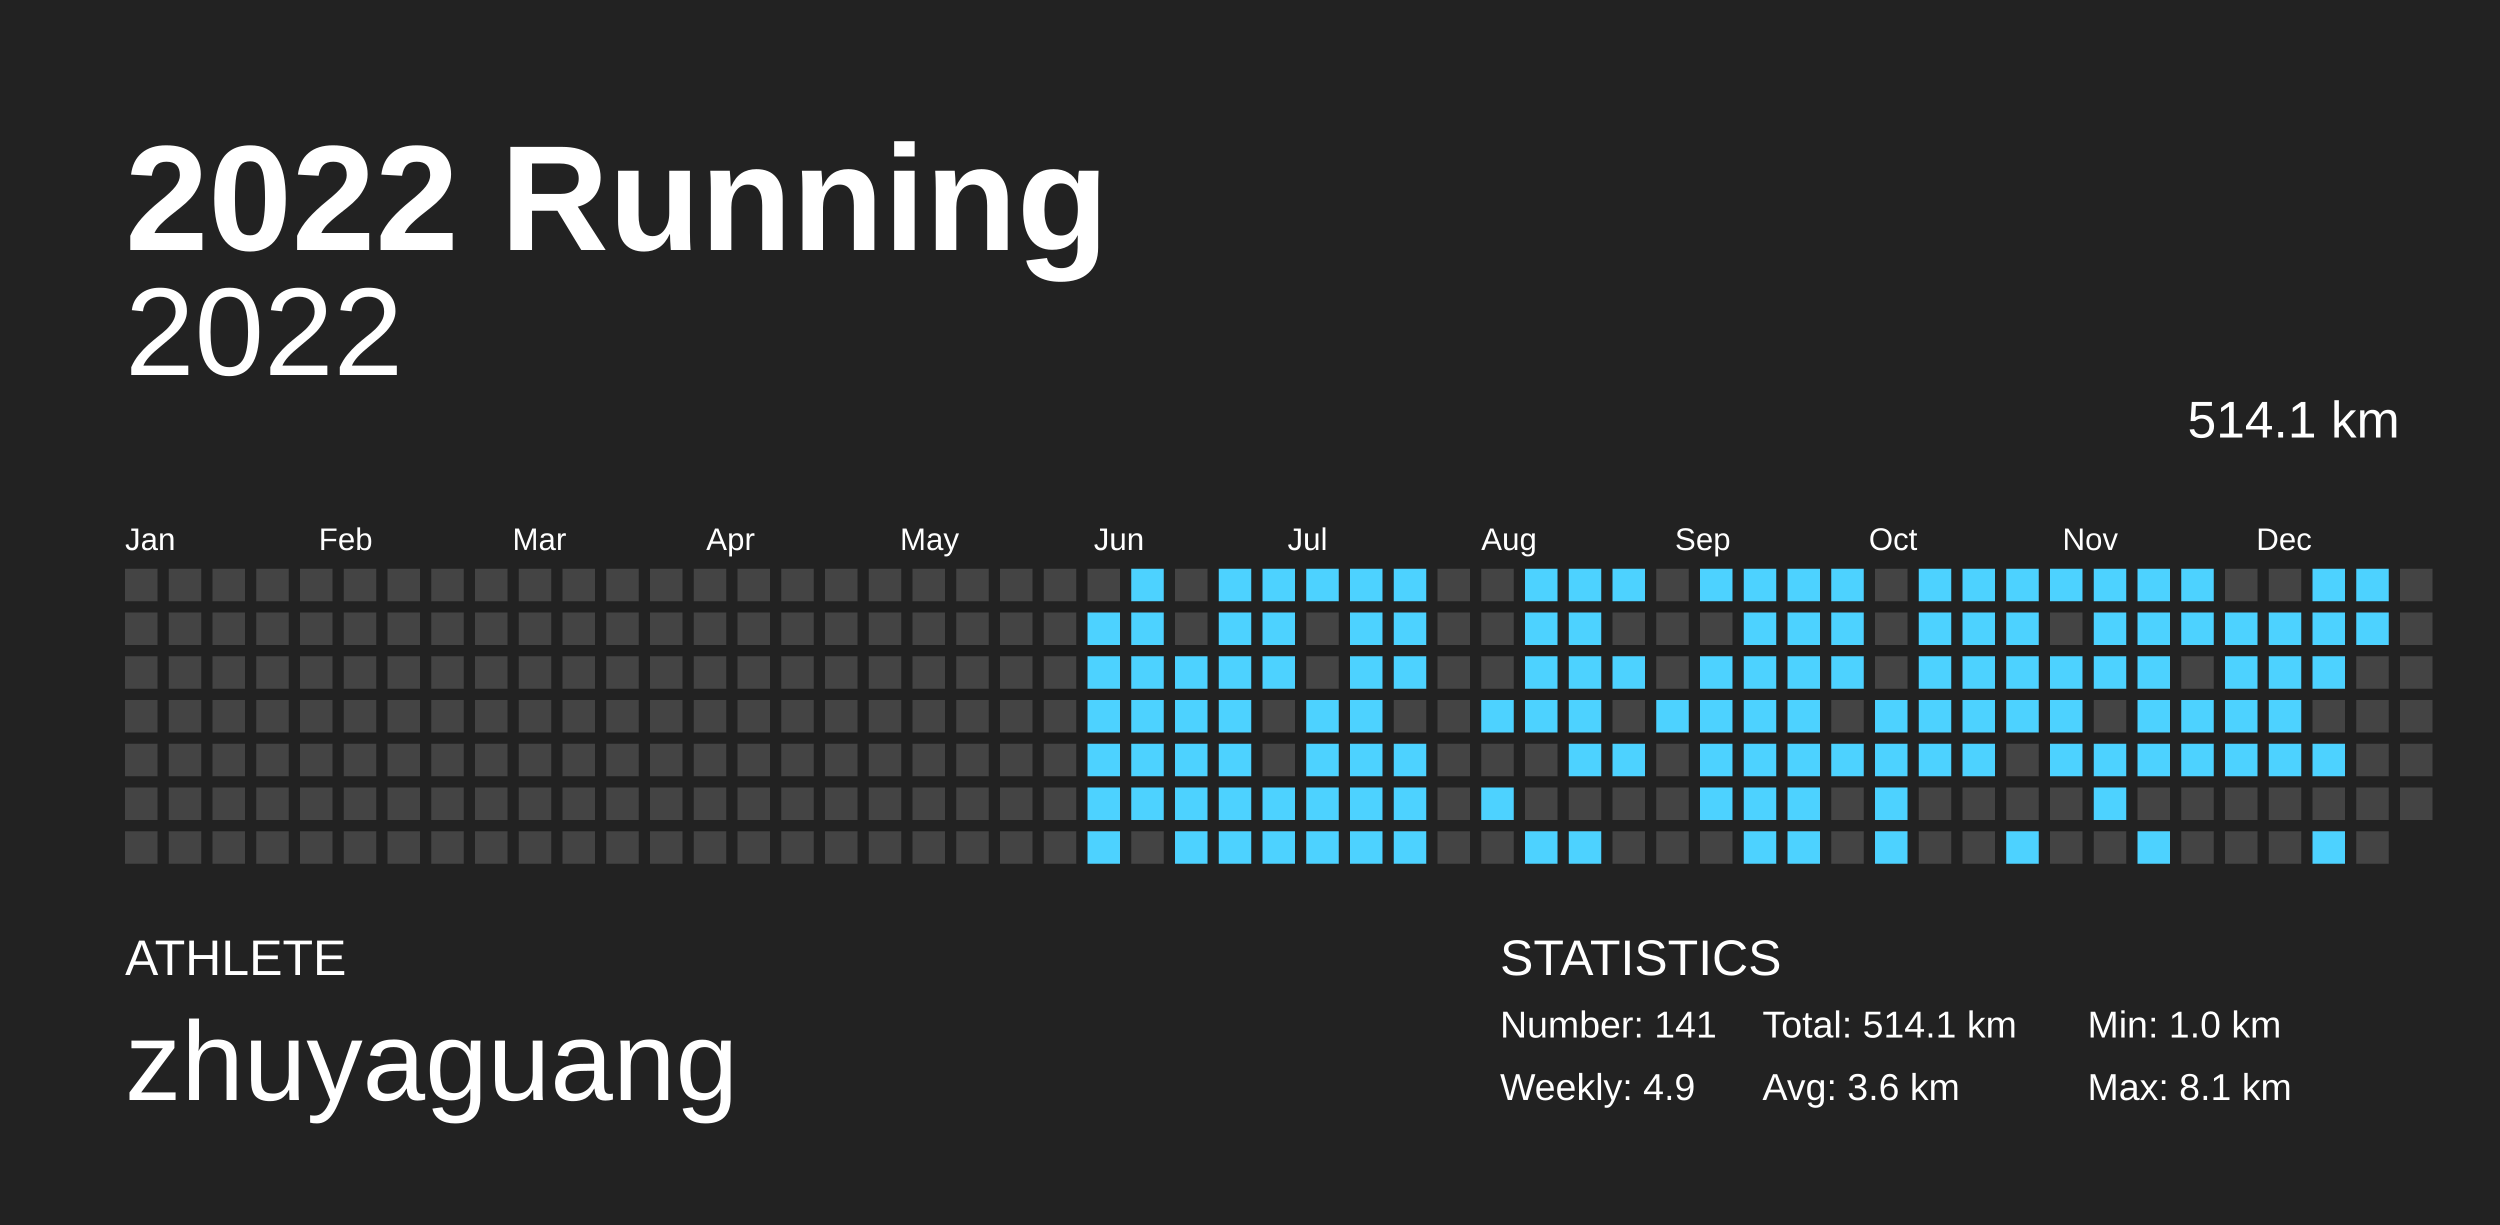
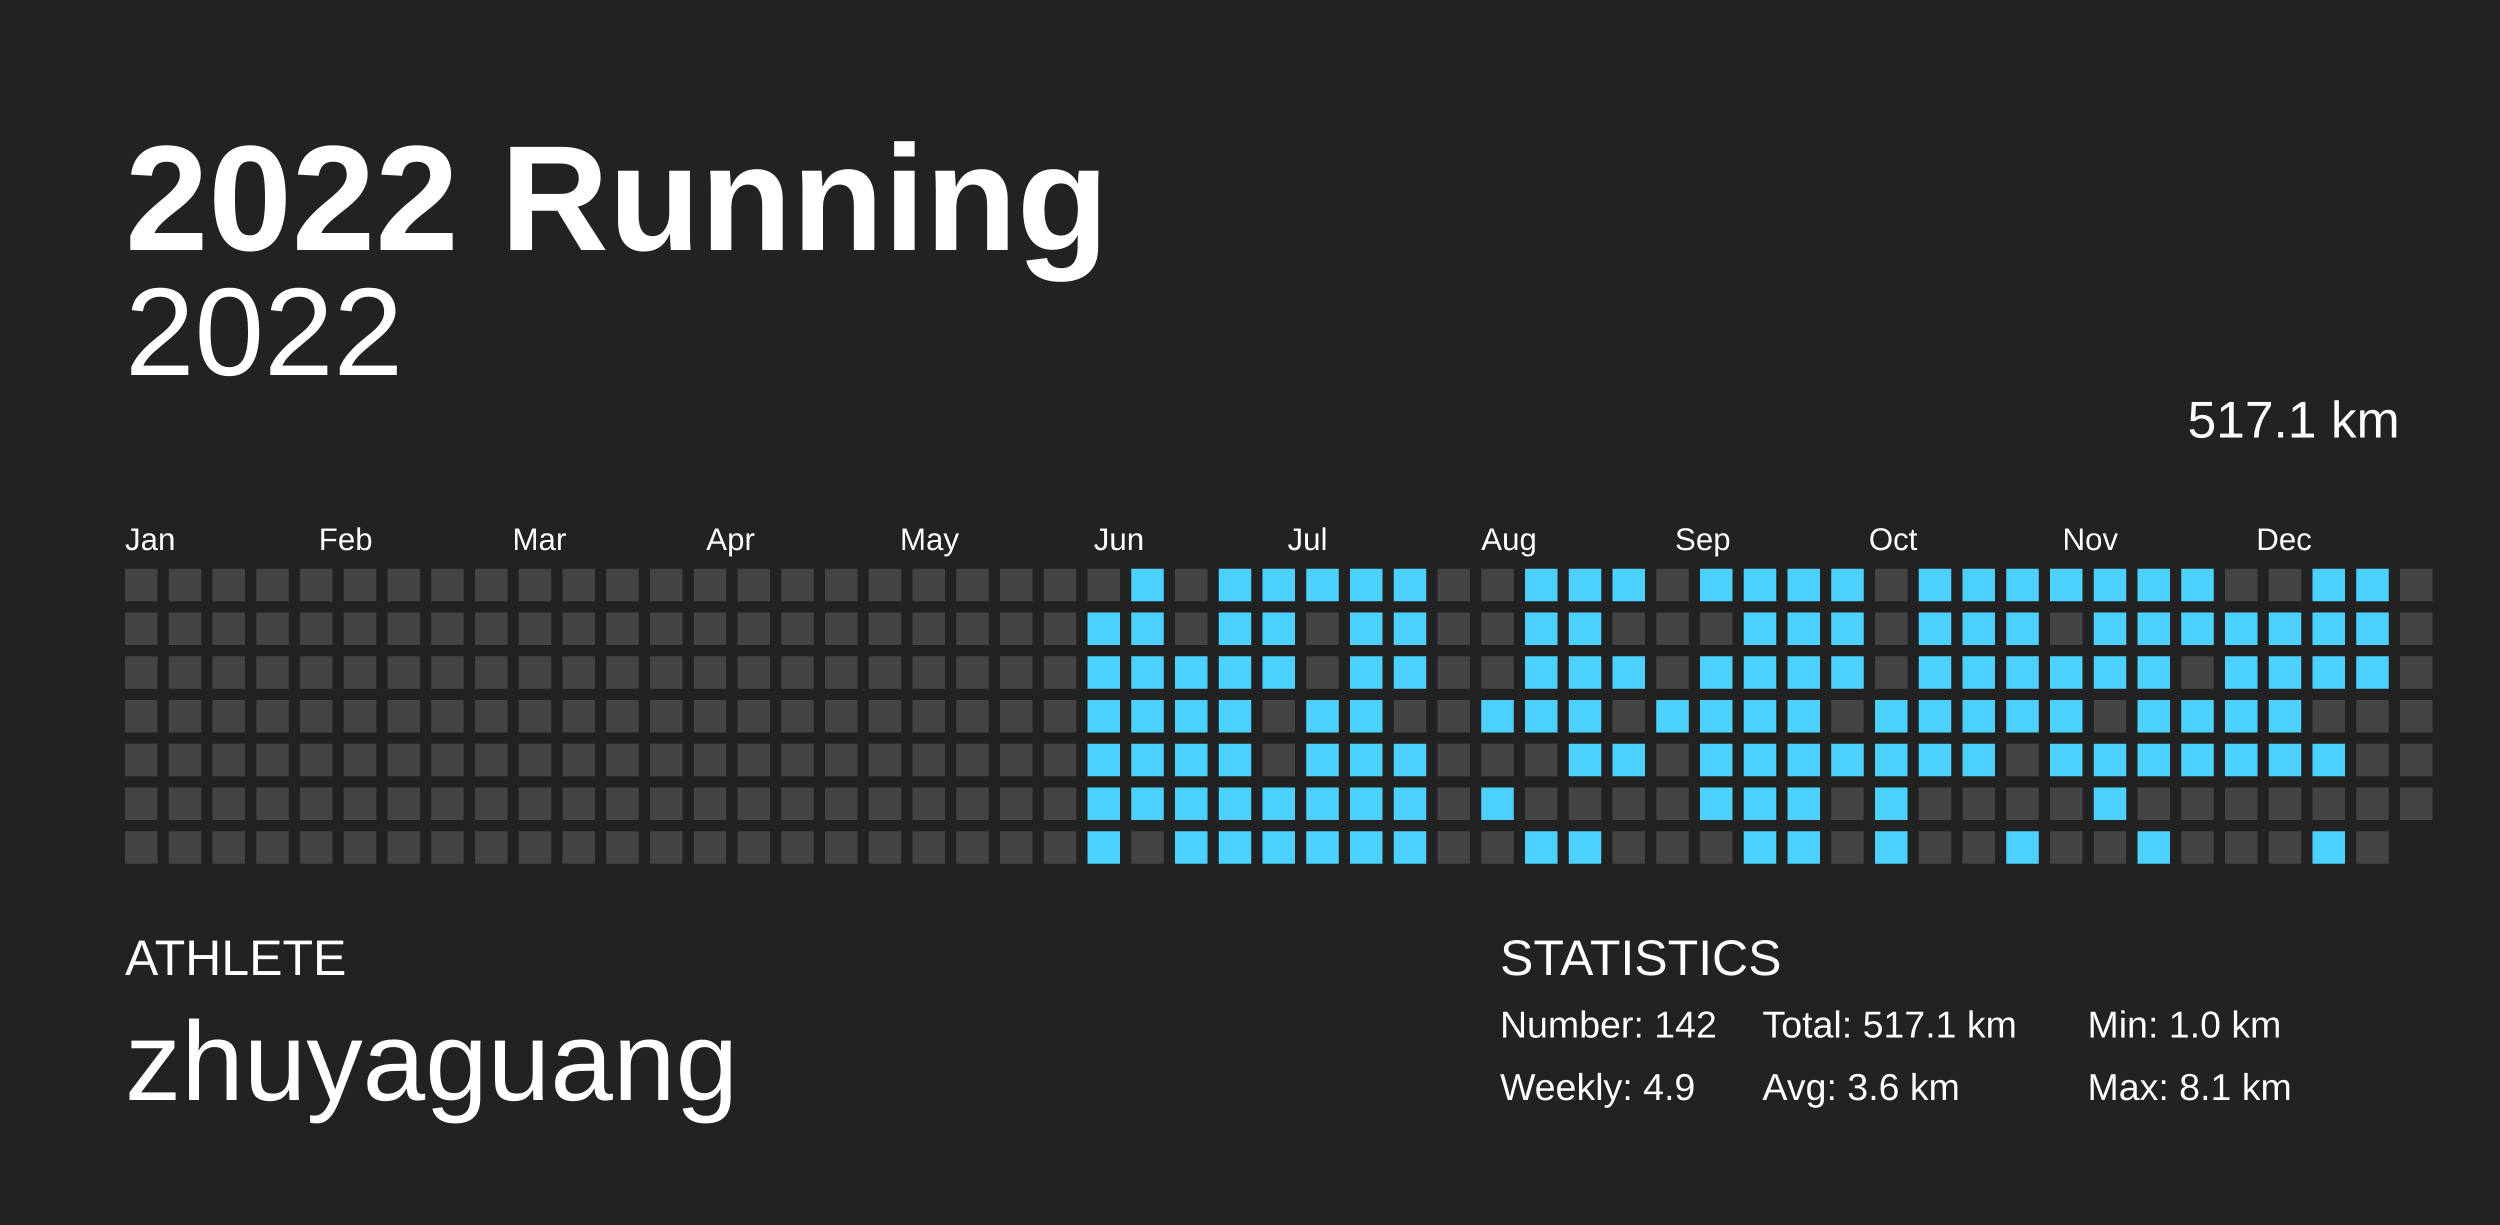
<svg xmlns="http://www.w3.org/2000/svg" baseProfile="full" height="98mm" version="1.1" viewBox="0,0,200,98" width="200mm">
  <defs />
  <rect fill="#222222" height="98" width="200" x="0" y="0" />
  <text fill="#FFFFFF" style="font-size:12px; font-family:Arial; font-weight:bold;" x="10" y="20">2022 Running</text>
  <text fill="#FFFFFF" style="font-size:4px; font-family:Arial" x="10" y="78">ATHLETE</text>
  <text fill="#FFFFFF" style="font-size:9px; font-family:Arial" x="10" y="88">zhuyaguang</text>
  <text fill="#FFFFFF" style="font-size:4px; font-family:Arial" x="120" y="78">STATISTICS</text>
-   <text fill="#FFFFFF" style="font-size:3px; font-family:Arial" x="120" y="83">Number: 141</text>
+   <text fill="#FFFFFF" style="font-size:3px; font-family:Arial" x="120" y="83">Number: 142</text>
  <text fill="#FFFFFF" style="font-size:3px; font-family:Arial" x="120" y="88">Weekly: 4.9</text>
-   <text fill="#FFFFFF" style="font-size:3px; font-family:Arial" x="141" y="83">Total: 514.1 km</text>
+   <text fill="#FFFFFF" style="font-size:3px; font-family:Arial" x="141" y="83">Total: 517.1 km</text>
  <text fill="#FFFFFF" style="font-size:3px; font-family:Arial" x="141" y="88">Avg: 3.6 km</text>
  <text fill="#FFFFFF" style="font-size:3px; font-family:Arial" x="167" y="83">Min: 1.0 km</text>
  <text fill="#FFFFFF" style="font-size:3px; font-family:Arial" x="167" y="88">Max: 8.1 km</text>
  <text alignment-baseline="hanging" fill="#FFFFFF" style="font-size:10.0px; font-family:Arial;" x="10" y="30">2022</text>
-   <text alignment-baseline="hanging" fill="#FFFFFF" style="font-size:4.125px; font-family:Arial;" x="175" y="35">514.1 km</text>
+   <text alignment-baseline="hanging" fill="#FFFFFF" style="font-size:4.125px; font-family:Arial;" x="175" y="35">517.1 km</text>
  <text fill="#FFFFFF" style="font-size:2.5px; font-family:Arial" x="10.0" y="44">Jan</text>
  <text fill="#FFFFFF" style="font-size:2.5px; font-family:Arial" x="25.5" y="44">Feb</text>
  <text fill="#FFFFFF" style="font-size:2.5px; font-family:Arial" x="41.0" y="44">Mar</text>
  <text fill="#FFFFFF" style="font-size:2.5px; font-family:Arial" x="56.5" y="44">Apr</text>
  <text fill="#FFFFFF" style="font-size:2.5px; font-family:Arial" x="72.0" y="44">May</text>
  <text fill="#FFFFFF" style="font-size:2.5px; font-family:Arial" x="87.5" y="44">Jun</text>
  <text fill="#FFFFFF" style="font-size:2.5px; font-family:Arial" x="103.0" y="44">Jul</text>
  <text fill="#FFFFFF" style="font-size:2.5px; font-family:Arial" x="118.5" y="44">Aug</text>
  <text fill="#FFFFFF" style="font-size:2.5px; font-family:Arial" x="134.0" y="44">Sep</text>
  <text fill="#FFFFFF" style="font-size:2.5px; font-family:Arial" x="149.5" y="44">Oct</text>
  <text fill="#FFFFFF" style="font-size:2.5px; font-family:Arial" x="165.0" y="44">Nov</text>
  <text fill="#FFFFFF" style="font-size:2.5px; font-family:Arial" x="180.5" y="44">Dec</text>
  <rect fill="#444444" height="2.6" width="2.6" x="10.0" y="45.5" />
  <rect fill="#444444" height="2.6" width="2.6" x="10.0" y="49.0" />
  <rect fill="#444444" height="2.6" width="2.6" x="10.0" y="52.5" />
  <rect fill="#444444" height="2.6" width="2.6" x="10.0" y="56.0" />
  <rect fill="#444444" height="2.6" width="2.6" x="10.0" y="59.5" />
  <rect fill="#444444" height="2.6" width="2.6" x="10.0" y="63.0" />
  <rect fill="#444444" height="2.6" width="2.6" x="10.0" y="66.5" />
  <rect fill="#444444" height="2.6" width="2.6" x="13.5" y="45.5" />
  <rect fill="#444444" height="2.6" width="2.6" x="13.5" y="49.0" />
  <rect fill="#444444" height="2.6" width="2.6" x="13.5" y="52.5" />
  <rect fill="#444444" height="2.6" width="2.6" x="13.5" y="56.0" />
  <rect fill="#444444" height="2.6" width="2.6" x="13.5" y="59.5" />
  <rect fill="#444444" height="2.6" width="2.6" x="13.5" y="63.0" />
  <rect fill="#444444" height="2.6" width="2.6" x="13.5" y="66.5" />
  <rect fill="#444444" height="2.6" width="2.6" x="17.0" y="45.5" />
  <rect fill="#444444" height="2.6" width="2.6" x="17.0" y="49.0" />
  <rect fill="#444444" height="2.6" width="2.6" x="17.0" y="52.5" />
  <rect fill="#444444" height="2.6" width="2.6" x="17.0" y="56.0" />
  <rect fill="#444444" height="2.6" width="2.6" x="17.0" y="59.5" />
  <rect fill="#444444" height="2.6" width="2.6" x="17.0" y="63.0" />
  <rect fill="#444444" height="2.6" width="2.6" x="17.0" y="66.5" />
  <rect fill="#444444" height="2.6" width="2.6" x="20.5" y="45.5" />
  <rect fill="#444444" height="2.6" width="2.6" x="20.5" y="49.0" />
  <rect fill="#444444" height="2.6" width="2.6" x="20.5" y="52.5" />
  <rect fill="#444444" height="2.6" width="2.6" x="20.5" y="56.0" />
  <rect fill="#444444" height="2.6" width="2.6" x="20.5" y="59.5" />
  <rect fill="#444444" height="2.6" width="2.6" x="20.5" y="63.0" />
  <rect fill="#444444" height="2.6" width="2.6" x="20.5" y="66.5" />
  <rect fill="#444444" height="2.6" width="2.6" x="24.0" y="45.5" />
  <rect fill="#444444" height="2.6" width="2.6" x="24.0" y="49.0" />
  <rect fill="#444444" height="2.6" width="2.6" x="24.0" y="52.5" />
  <rect fill="#444444" height="2.6" width="2.6" x="24.0" y="56.0" />
  <rect fill="#444444" height="2.6" width="2.6" x="24.0" y="59.5" />
  <rect fill="#444444" height="2.6" width="2.6" x="24.0" y="63.0" />
  <rect fill="#444444" height="2.6" width="2.6" x="24.0" y="66.5" />
  <rect fill="#444444" height="2.6" width="2.6" x="27.5" y="45.5" />
  <rect fill="#444444" height="2.6" width="2.6" x="27.5" y="49.0" />
  <rect fill="#444444" height="2.6" width="2.6" x="27.5" y="52.5" />
  <rect fill="#444444" height="2.6" width="2.6" x="27.5" y="56.0" />
  <rect fill="#444444" height="2.6" width="2.6" x="27.5" y="59.5" />
  <rect fill="#444444" height="2.6" width="2.6" x="27.5" y="63.0" />
  <rect fill="#444444" height="2.6" width="2.6" x="27.5" y="66.5" />
  <rect fill="#444444" height="2.6" width="2.6" x="31.0" y="45.5" />
  <rect fill="#444444" height="2.6" width="2.6" x="31.0" y="49.0" />
  <rect fill="#444444" height="2.6" width="2.6" x="31.0" y="52.5" />
  <rect fill="#444444" height="2.6" width="2.6" x="31.0" y="56.0" />
  <rect fill="#444444" height="2.6" width="2.6" x="31.0" y="59.5" />
  <rect fill="#444444" height="2.6" width="2.6" x="31.0" y="63.0" />
  <rect fill="#444444" height="2.6" width="2.6" x="31.0" y="66.5" />
  <rect fill="#444444" height="2.6" width="2.6" x="34.5" y="45.5" />
  <rect fill="#444444" height="2.6" width="2.6" x="34.5" y="49.0" />
  <rect fill="#444444" height="2.6" width="2.6" x="34.5" y="52.5" />
  <rect fill="#444444" height="2.6" width="2.6" x="34.5" y="56.0" />
  <rect fill="#444444" height="2.6" width="2.6" x="34.5" y="59.5" />
  <rect fill="#444444" height="2.6" width="2.6" x="34.5" y="63.0" />
  <rect fill="#444444" height="2.6" width="2.6" x="34.5" y="66.5" />
  <rect fill="#444444" height="2.6" width="2.6" x="38.0" y="45.5" />
  <rect fill="#444444" height="2.6" width="2.6" x="38.0" y="49.0" />
  <rect fill="#444444" height="2.6" width="2.6" x="38.0" y="52.5" />
  <rect fill="#444444" height="2.6" width="2.6" x="38.0" y="56.0" />
  <rect fill="#444444" height="2.6" width="2.6" x="38.0" y="59.5" />
  <rect fill="#444444" height="2.6" width="2.6" x="38.0" y="63.0" />
  <rect fill="#444444" height="2.6" width="2.6" x="38.0" y="66.5" />
  <rect fill="#444444" height="2.6" width="2.6" x="41.5" y="45.5" />
  <rect fill="#444444" height="2.6" width="2.6" x="41.5" y="49.0" />
  <rect fill="#444444" height="2.6" width="2.6" x="41.5" y="52.5" />
  <rect fill="#444444" height="2.6" width="2.6" x="41.5" y="56.0" />
  <rect fill="#444444" height="2.6" width="2.6" x="41.5" y="59.5" />
  <rect fill="#444444" height="2.6" width="2.6" x="41.5" y="63.0" />
  <rect fill="#444444" height="2.6" width="2.6" x="41.5" y="66.5" />
  <rect fill="#444444" height="2.6" width="2.6" x="45.0" y="45.5" />
  <rect fill="#444444" height="2.6" width="2.6" x="45.0" y="49.0" />
  <rect fill="#444444" height="2.6" width="2.6" x="45.0" y="52.5" />
  <rect fill="#444444" height="2.6" width="2.6" x="45.0" y="56.0" />
  <rect fill="#444444" height="2.6" width="2.6" x="45.0" y="59.5" />
  <rect fill="#444444" height="2.6" width="2.6" x="45.0" y="63.0" />
  <rect fill="#444444" height="2.6" width="2.6" x="45.0" y="66.5" />
  <rect fill="#444444" height="2.6" width="2.6" x="48.5" y="45.5" />
  <rect fill="#444444" height="2.6" width="2.6" x="48.5" y="49.0" />
  <rect fill="#444444" height="2.6" width="2.6" x="48.5" y="52.5" />
  <rect fill="#444444" height="2.6" width="2.6" x="48.5" y="56.0" />
  <rect fill="#444444" height="2.6" width="2.6" x="48.5" y="59.5" />
  <rect fill="#444444" height="2.6" width="2.6" x="48.5" y="63.0" />
  <rect fill="#444444" height="2.6" width="2.6" x="48.5" y="66.5" />
  <rect fill="#444444" height="2.6" width="2.6" x="52.0" y="45.5" />
  <rect fill="#444444" height="2.6" width="2.6" x="52.0" y="49.0" />
  <rect fill="#444444" height="2.6" width="2.6" x="52.0" y="52.5" />
  <rect fill="#444444" height="2.6" width="2.6" x="52.0" y="56.0" />
  <rect fill="#444444" height="2.6" width="2.6" x="52.0" y="59.5" />
  <rect fill="#444444" height="2.6" width="2.6" x="52.0" y="63.0" />
  <rect fill="#444444" height="2.6" width="2.6" x="52.0" y="66.5" />
  <rect fill="#444444" height="2.6" width="2.6" x="55.5" y="45.5" />
  <rect fill="#444444" height="2.6" width="2.6" x="55.5" y="49.0" />
  <rect fill="#444444" height="2.6" width="2.6" x="55.5" y="52.5" />
  <rect fill="#444444" height="2.6" width="2.6" x="55.5" y="56.0" />
  <rect fill="#444444" height="2.6" width="2.6" x="55.5" y="59.5" />
  <rect fill="#444444" height="2.6" width="2.6" x="55.5" y="63.0" />
  <rect fill="#444444" height="2.6" width="2.6" x="55.5" y="66.5" />
  <rect fill="#444444" height="2.6" width="2.6" x="59.0" y="45.5" />
  <rect fill="#444444" height="2.6" width="2.6" x="59.0" y="49.0" />
  <rect fill="#444444" height="2.6" width="2.6" x="59.0" y="52.5" />
  <rect fill="#444444" height="2.6" width="2.6" x="59.0" y="56.0" />
  <rect fill="#444444" height="2.6" width="2.6" x="59.0" y="59.5" />
  <rect fill="#444444" height="2.6" width="2.6" x="59.0" y="63.0" />
  <rect fill="#444444" height="2.6" width="2.6" x="59.0" y="66.5" />
  <rect fill="#444444" height="2.6" width="2.6" x="62.5" y="45.5" />
  <rect fill="#444444" height="2.6" width="2.6" x="62.5" y="49.0" />
  <rect fill="#444444" height="2.6" width="2.6" x="62.5" y="52.5" />
  <rect fill="#444444" height="2.6" width="2.6" x="62.5" y="56.0" />
  <rect fill="#444444" height="2.6" width="2.6" x="62.5" y="59.5" />
  <rect fill="#444444" height="2.6" width="2.6" x="62.5" y="63.0" />
  <rect fill="#444444" height="2.6" width="2.6" x="62.5" y="66.5" />
  <rect fill="#444444" height="2.6" width="2.6" x="66.0" y="45.5" />
  <rect fill="#444444" height="2.6" width="2.6" x="66.0" y="49.0" />
  <rect fill="#444444" height="2.6" width="2.6" x="66.0" y="52.5" />
  <rect fill="#444444" height="2.6" width="2.6" x="66.0" y="56.0" />
  <rect fill="#444444" height="2.6" width="2.6" x="66.0" y="59.5" />
  <rect fill="#444444" height="2.6" width="2.6" x="66.0" y="63.0" />
  <rect fill="#444444" height="2.6" width="2.6" x="66.0" y="66.5" />
  <rect fill="#444444" height="2.6" width="2.6" x="69.5" y="45.5" />
  <rect fill="#444444" height="2.6" width="2.6" x="69.5" y="49.0" />
  <rect fill="#444444" height="2.6" width="2.6" x="69.5" y="52.5" />
  <rect fill="#444444" height="2.6" width="2.6" x="69.5" y="56.0" />
  <rect fill="#444444" height="2.6" width="2.6" x="69.5" y="59.5" />
  <rect fill="#444444" height="2.6" width="2.6" x="69.5" y="63.0" />
  <rect fill="#444444" height="2.6" width="2.6" x="69.5" y="66.5" />
  <rect fill="#444444" height="2.6" width="2.6" x="73.0" y="45.5" />
  <rect fill="#444444" height="2.6" width="2.6" x="73.0" y="49.0" />
  <rect fill="#444444" height="2.6" width="2.6" x="73.0" y="52.5" />
  <rect fill="#444444" height="2.6" width="2.6" x="73.0" y="56.0" />
  <rect fill="#444444" height="2.6" width="2.6" x="73.0" y="59.5" />
  <rect fill="#444444" height="2.6" width="2.6" x="73.0" y="63.0" />
  <rect fill="#444444" height="2.6" width="2.6" x="73.0" y="66.5" />
  <rect fill="#444444" height="2.6" width="2.6" x="76.5" y="45.5" />
  <rect fill="#444444" height="2.6" width="2.6" x="76.5" y="49.0" />
  <rect fill="#444444" height="2.6" width="2.6" x="76.5" y="52.5" />
  <rect fill="#444444" height="2.6" width="2.6" x="76.5" y="56.0" />
  <rect fill="#444444" height="2.6" width="2.6" x="76.5" y="59.5" />
  <rect fill="#444444" height="2.6" width="2.6" x="76.5" y="63.0" />
  <rect fill="#444444" height="2.6" width="2.6" x="76.5" y="66.5" />
  <rect fill="#444444" height="2.6" width="2.6" x="80.0" y="45.5" />
  <rect fill="#444444" height="2.6" width="2.6" x="80.0" y="49.0" />
  <rect fill="#444444" height="2.6" width="2.6" x="80.0" y="52.5" />
  <rect fill="#444444" height="2.6" width="2.6" x="80.0" y="56.0" />
  <rect fill="#444444" height="2.6" width="2.6" x="80.0" y="59.5" />
  <rect fill="#444444" height="2.6" width="2.6" x="80.0" y="63.0" />
  <rect fill="#444444" height="2.6" width="2.6" x="80.0" y="66.5" />
  <rect fill="#444444" height="2.6" width="2.6" x="83.5" y="45.5" />
  <rect fill="#444444" height="2.6" width="2.6" x="83.5" y="49.0" />
  <rect fill="#444444" height="2.6" width="2.6" x="83.5" y="52.5" />
  <rect fill="#444444" height="2.6" width="2.6" x="83.5" y="56.0" />
  <rect fill="#444444" height="2.6" width="2.6" x="83.5" y="59.5" />
  <rect fill="#444444" height="2.6" width="2.6" x="83.5" y="63.0" />
  <rect fill="#444444" height="2.6" width="2.6" x="83.5" y="66.5" />
  <rect fill="#444444" height="2.6" width="2.6" x="87.0" y="45.5" />
  <rect fill="#4dd2ff" height="2.6" width="2.6" x="87.0" y="49.0" />
  <rect fill="#4dd2ff" height="2.6" width="2.6" x="87.0" y="52.5" />
  <rect fill="#4dd2ff" height="2.6" width="2.6" x="87.0" y="56.0" />
  <rect fill="#4dd2ff" height="2.6" width="2.6" x="87.0" y="59.5" />
  <rect fill="#4dd2ff" height="2.6" width="2.6" x="87.0" y="63.0" />
  <rect fill="#4dd2ff" height="2.6" width="2.6" x="87.0" y="66.5" />
  <rect fill="#4dd2ff" height="2.6" width="2.6" x="90.5" y="45.5" />
  <rect fill="#4dd2ff" height="2.6" width="2.6" x="90.5" y="49.0" />
  <rect fill="#4dd2ff" height="2.6" width="2.6" x="90.5" y="52.5" />
  <rect fill="#4dd2ff" height="2.6" width="2.6" x="90.5" y="56.0" />
  <rect fill="#4dd2ff" height="2.6" width="2.6" x="90.5" y="59.5" />
  <rect fill="#4dd2ff" height="2.6" width="2.6" x="90.5" y="63.0" />
  <rect fill="#444444" height="2.6" width="2.6" x="90.5" y="66.5" />
  <rect fill="#444444" height="2.6" width="2.6" x="94.0" y="45.5" />
  <rect fill="#444444" height="2.6" width="2.6" x="94.0" y="49.0" />
  <rect fill="#4dd2ff" height="2.6" width="2.6" x="94.0" y="52.5" />
  <rect fill="#4dd2ff" height="2.6" width="2.6" x="94.0" y="56.0" />
  <rect fill="#4dd2ff" height="2.6" width="2.6" x="94.0" y="59.5" />
  <rect fill="#4dd2ff" height="2.6" width="2.6" x="94.0" y="63.0" />
  <rect fill="#4dd2ff" height="2.6" width="2.6" x="94.0" y="66.5" />
  <rect fill="#4dd2ff" height="2.6" width="2.6" x="97.5" y="45.5" />
  <rect fill="#4dd2ff" height="2.6" width="2.6" x="97.5" y="49.0" />
  <rect fill="#4dd2ff" height="2.6" width="2.6" x="97.5" y="52.5" />
  <rect fill="#4dd2ff" height="2.6" width="2.6" x="97.5" y="56.0" />
  <rect fill="#4dd2ff" height="2.6" width="2.6" x="97.5" y="59.5" />
  <rect fill="#4dd2ff" height="2.6" width="2.6" x="97.5" y="63.0" />
  <rect fill="#4dd2ff" height="2.6" width="2.6" x="97.5" y="66.5" />
  <rect fill="#4dd2ff" height="2.6" width="2.6" x="101.0" y="45.5" />
  <rect fill="#4dd2ff" height="2.6" width="2.6" x="101.0" y="49.0" />
  <rect fill="#4dd2ff" height="2.6" width="2.6" x="101.0" y="52.5" />
  <rect fill="#444444" height="2.6" width="2.6" x="101.0" y="56.0" />
  <rect fill="#444444" height="2.6" width="2.6" x="101.0" y="59.5" />
  <rect fill="#4dd2ff" height="2.6" width="2.6" x="101.0" y="63.0" />
  <rect fill="#4dd2ff" height="2.6" width="2.6" x="101.0" y="66.5" />
  <rect fill="#4dd2ff" height="2.6" width="2.6" x="104.5" y="45.5" />
  <rect fill="#444444" height="2.6" width="2.6" x="104.5" y="49.0" />
  <rect fill="#444444" height="2.6" width="2.6" x="104.5" y="52.5" />
  <rect fill="#4dd2ff" height="2.6" width="2.6" x="104.5" y="56.0" />
  <rect fill="#4dd2ff" height="2.6" width="2.6" x="104.5" y="59.5" />
  <rect fill="#4dd2ff" height="2.6" width="2.6" x="104.5" y="63.0" />
  <rect fill="#4dd2ff" height="2.6" width="2.6" x="104.5" y="66.5" />
  <rect fill="#4dd2ff" height="2.6" width="2.6" x="108.0" y="45.5" />
  <rect fill="#4dd2ff" height="2.6" width="2.6" x="108.0" y="49.0" />
  <rect fill="#4dd2ff" height="2.6" width="2.6" x="108.0" y="52.5" />
  <rect fill="#4dd2ff" height="2.6" width="2.6" x="108.0" y="56.0" />
  <rect fill="#4dd2ff" height="2.6" width="2.6" x="108.0" y="59.5" />
  <rect fill="#4dd2ff" height="2.6" width="2.6" x="108.0" y="63.0" />
  <rect fill="#4dd2ff" height="2.6" width="2.6" x="108.0" y="66.5" />
  <rect fill="#4dd2ff" height="2.6" width="2.6" x="111.5" y="45.5" />
  <rect fill="#4dd2ff" height="2.6" width="2.6" x="111.5" y="49.0" />
  <rect fill="#4dd2ff" height="2.6" width="2.6" x="111.5" y="52.5" />
  <rect fill="#444444" height="2.6" width="2.6" x="111.5" y="56.0" />
  <rect fill="#4dd2ff" height="2.6" width="2.6" x="111.5" y="59.5" />
  <rect fill="#4dd2ff" height="2.6" width="2.6" x="111.5" y="63.0" />
  <rect fill="#4dd2ff" height="2.6" width="2.6" x="111.5" y="66.5" />
  <rect fill="#444444" height="2.6" width="2.6" x="115.0" y="45.5" />
  <rect fill="#444444" height="2.6" width="2.6" x="115.0" y="49.0" />
  <rect fill="#444444" height="2.6" width="2.6" x="115.0" y="52.5" />
  <rect fill="#444444" height="2.6" width="2.6" x="115.0" y="56.0" />
  <rect fill="#444444" height="2.6" width="2.6" x="115.0" y="59.5" />
  <rect fill="#444444" height="2.6" width="2.6" x="115.0" y="63.0" />
  <rect fill="#444444" height="2.6" width="2.6" x="115.0" y="66.5" />
  <rect fill="#444444" height="2.6" width="2.6" x="118.5" y="45.5" />
  <rect fill="#444444" height="2.6" width="2.6" x="118.5" y="49.0" />
  <rect fill="#444444" height="2.6" width="2.6" x="118.5" y="52.5" />
  <rect fill="#4dd2ff" height="2.6" width="2.6" x="118.5" y="56.0" />
  <rect fill="#444444" height="2.6" width="2.6" x="118.5" y="59.5" />
  <rect fill="#4dd2ff" height="2.6" width="2.6" x="118.5" y="63.0" />
  <rect fill="#444444" height="2.6" width="2.6" x="118.5" y="66.5" />
  <rect fill="#4dd2ff" height="2.6" width="2.6" x="122.0" y="45.5" />
  <rect fill="#4dd2ff" height="2.6" width="2.6" x="122.0" y="49.0" />
  <rect fill="#4dd2ff" height="2.6" width="2.6" x="122.0" y="52.5" />
  <rect fill="#4dd2ff" height="2.6" width="2.6" x="122.0" y="56.0" />
  <rect fill="#444444" height="2.6" width="2.6" x="122.0" y="59.5" />
  <rect fill="#444444" height="2.6" width="2.6" x="122.0" y="63.0" />
  <rect fill="#4dd2ff" height="2.6" width="2.6" x="122.0" y="66.5" />
  <rect fill="#4dd2ff" height="2.6" width="2.6" x="125.5" y="45.5" />
  <rect fill="#4dd2ff" height="2.6" width="2.6" x="125.5" y="49.0" />
  <rect fill="#4dd2ff" height="2.6" width="2.6" x="125.5" y="52.5" />
  <rect fill="#4dd2ff" height="2.6" width="2.6" x="125.5" y="56.0" />
  <rect fill="#4dd2ff" height="2.6" width="2.6" x="125.5" y="59.5" />
  <rect fill="#444444" height="2.6" width="2.6" x="125.5" y="63.0" />
  <rect fill="#4dd2ff" height="2.6" width="2.6" x="125.5" y="66.5" />
  <rect fill="#4dd2ff" height="2.6" width="2.6" x="129.0" y="45.5" />
  <rect fill="#444444" height="2.6" width="2.6" x="129.0" y="49.0" />
  <rect fill="#4dd2ff" height="2.6" width="2.6" x="129.0" y="52.5" />
  <rect fill="#444444" height="2.6" width="2.6" x="129.0" y="56.0" />
  <rect fill="#4dd2ff" height="2.6" width="2.6" x="129.0" y="59.5" />
  <rect fill="#444444" height="2.6" width="2.6" x="129.0" y="63.0" />
  <rect fill="#444444" height="2.6" width="2.6" x="129.0" y="66.5" />
  <rect fill="#444444" height="2.6" width="2.6" x="132.5" y="45.5" />
  <rect fill="#444444" height="2.6" width="2.6" x="132.5" y="49.0" />
  <rect fill="#444444" height="2.6" width="2.6" x="132.5" y="52.5" />
  <rect fill="#4dd2ff" height="2.6" width="2.6" x="132.5" y="56.0" />
  <rect fill="#444444" height="2.6" width="2.6" x="132.5" y="59.5" />
  <rect fill="#444444" height="2.6" width="2.6" x="132.5" y="63.0" />
  <rect fill="#444444" height="2.6" width="2.6" x="132.5" y="66.5" />
  <rect fill="#4dd2ff" height="2.6" width="2.6" x="136.0" y="45.5" />
  <rect fill="#444444" height="2.6" width="2.6" x="136.0" y="49.0" />
  <rect fill="#4dd2ff" height="2.6" width="2.6" x="136.0" y="52.5" />
  <rect fill="#4dd2ff" height="2.6" width="2.6" x="136.0" y="56.0" />
  <rect fill="#4dd2ff" height="2.6" width="2.6" x="136.0" y="59.5" />
  <rect fill="#4dd2ff" height="2.6" width="2.6" x="136.0" y="63.0" />
  <rect fill="#444444" height="2.6" width="2.6" x="136.0" y="66.5" />
  <rect fill="#4dd2ff" height="2.6" width="2.6" x="139.5" y="45.5" />
  <rect fill="#4dd2ff" height="2.6" width="2.6" x="139.5" y="49.0" />
  <rect fill="#4dd2ff" height="2.6" width="2.6" x="139.5" y="52.5" />
  <rect fill="#4dd2ff" height="2.6" width="2.6" x="139.5" y="56.0" />
  <rect fill="#4dd2ff" height="2.6" width="2.6" x="139.5" y="59.5" />
  <rect fill="#4dd2ff" height="2.6" width="2.6" x="139.5" y="63.0" />
  <rect fill="#4dd2ff" height="2.6" width="2.6" x="139.5" y="66.5" />
  <rect fill="#4dd2ff" height="2.6" width="2.6" x="143.0" y="45.5" />
  <rect fill="#4dd2ff" height="2.6" width="2.6" x="143.0" y="49.0" />
  <rect fill="#4dd2ff" height="2.6" width="2.6" x="143.0" y="52.5" />
  <rect fill="#4dd2ff" height="2.6" width="2.6" x="143.0" y="56.0" />
  <rect fill="#4dd2ff" height="2.6" width="2.6" x="143.0" y="59.5" />
  <rect fill="#4dd2ff" height="2.6" width="2.6" x="143.0" y="63.0" />
  <rect fill="#4dd2ff" height="2.6" width="2.6" x="143.0" y="66.5" />
  <rect fill="#4dd2ff" height="2.6" width="2.6" x="146.5" y="45.5" />
  <rect fill="#4dd2ff" height="2.6" width="2.6" x="146.5" y="49.0" />
  <rect fill="#4dd2ff" height="2.6" width="2.6" x="146.5" y="52.5" />
  <rect fill="#444444" height="2.6" width="2.6" x="146.5" y="56.0" />
  <rect fill="#4dd2ff" height="2.6" width="2.6" x="146.5" y="59.5" />
  <rect fill="#444444" height="2.6" width="2.6" x="146.5" y="63.0" />
  <rect fill="#444444" height="2.6" width="2.6" x="146.5" y="66.5" />
  <rect fill="#444444" height="2.6" width="2.6" x="150.0" y="45.5" />
  <rect fill="#444444" height="2.6" width="2.6" x="150.0" y="49.0" />
  <rect fill="#444444" height="2.6" width="2.6" x="150.0" y="52.5" />
  <rect fill="#4dd2ff" height="2.6" width="2.6" x="150.0" y="56.0" />
  <rect fill="#4dd2ff" height="2.6" width="2.6" x="150.0" y="59.5" />
  <rect fill="#4dd2ff" height="2.6" width="2.6" x="150.0" y="63.0" />
  <rect fill="#4dd2ff" height="2.6" width="2.6" x="150.0" y="66.5" />
  <rect fill="#4dd2ff" height="2.6" width="2.6" x="153.5" y="45.5" />
  <rect fill="#4dd2ff" height="2.6" width="2.6" x="153.5" y="49.0" />
  <rect fill="#4dd2ff" height="2.6" width="2.6" x="153.5" y="52.5" />
  <rect fill="#4dd2ff" height="2.6" width="2.6" x="153.5" y="56.0" />
  <rect fill="#4dd2ff" height="2.6" width="2.6" x="153.5" y="59.5" />
  <rect fill="#444444" height="2.6" width="2.6" x="153.5" y="63.0" />
  <rect fill="#444444" height="2.6" width="2.6" x="153.5" y="66.5" />
  <rect fill="#4dd2ff" height="2.6" width="2.6" x="157.0" y="45.5" />
  <rect fill="#4dd2ff" height="2.6" width="2.6" x="157.0" y="49.0" />
  <rect fill="#4dd2ff" height="2.6" width="2.6" x="157.0" y="52.5" />
  <rect fill="#4dd2ff" height="2.6" width="2.6" x="157.0" y="56.0" />
  <rect fill="#4dd2ff" height="2.6" width="2.6" x="157.0" y="59.5" />
  <rect fill="#444444" height="2.6" width="2.6" x="157.0" y="63.0" />
  <rect fill="#444444" height="2.6" width="2.6" x="157.0" y="66.5" />
  <rect fill="#4dd2ff" height="2.6" width="2.6" x="160.5" y="45.5" />
  <rect fill="#4dd2ff" height="2.6" width="2.6" x="160.5" y="49.0" />
  <rect fill="#4dd2ff" height="2.6" width="2.6" x="160.5" y="52.5" />
  <rect fill="#4dd2ff" height="2.6" width="2.6" x="160.5" y="56.0" />
  <rect fill="#444444" height="2.6" width="2.6" x="160.5" y="59.5" />
  <rect fill="#444444" height="2.6" width="2.6" x="160.5" y="63.0" />
  <rect fill="#4dd2ff" height="2.6" width="2.6" x="160.5" y="66.5" />
  <rect fill="#4dd2ff" height="2.6" width="2.6" x="164.0" y="45.5" />
  <rect fill="#444444" height="2.6" width="2.6" x="164.0" y="49.0" />
  <rect fill="#4dd2ff" height="2.6" width="2.6" x="164.0" y="52.5" />
  <rect fill="#4dd2ff" height="2.6" width="2.6" x="164.0" y="56.0" />
  <rect fill="#4dd2ff" height="2.6" width="2.6" x="164.0" y="59.5" />
  <rect fill="#444444" height="2.6" width="2.6" x="164.0" y="63.0" />
  <rect fill="#444444" height="2.6" width="2.6" x="164.0" y="66.5" />
  <rect fill="#4dd2ff" height="2.6" width="2.6" x="167.5" y="45.5" />
  <rect fill="#4dd2ff" height="2.6" width="2.6" x="167.5" y="49.0" />
  <rect fill="#4dd2ff" height="2.6" width="2.6" x="167.5" y="52.5" />
  <rect fill="#444444" height="2.6" width="2.6" x="167.5" y="56.0" />
  <rect fill="#4dd2ff" height="2.6" width="2.6" x="167.5" y="59.5" />
  <rect fill="#4dd2ff" height="2.6" width="2.6" x="167.5" y="63.0" />
  <rect fill="#444444" height="2.6" width="2.6" x="167.5" y="66.5" />
  <rect fill="#4dd2ff" height="2.6" width="2.6" x="171.0" y="45.5" />
  <rect fill="#4dd2ff" height="2.6" width="2.6" x="171.0" y="49.0" />
  <rect fill="#4dd2ff" height="2.6" width="2.6" x="171.0" y="52.5" />
  <rect fill="#4dd2ff" height="2.6" width="2.6" x="171.0" y="56.0" />
  <rect fill="#4dd2ff" height="2.6" width="2.6" x="171.0" y="59.5" />
  <rect fill="#444444" height="2.6" width="2.6" x="171.0" y="63.0" />
  <rect fill="#4dd2ff" height="2.6" width="2.6" x="171.0" y="66.5" />
  <rect fill="#4dd2ff" height="2.6" width="2.6" x="174.5" y="45.5" />
  <rect fill="#4dd2ff" height="2.6" width="2.6" x="174.5" y="49.0" />
  <rect fill="#444444" height="2.6" width="2.6" x="174.5" y="52.5" />
  <rect fill="#4dd2ff" height="2.6" width="2.6" x="174.5" y="56.0" />
  <rect fill="#4dd2ff" height="2.6" width="2.6" x="174.5" y="59.5" />
  <rect fill="#444444" height="2.6" width="2.6" x="174.5" y="63.0" />
  <rect fill="#444444" height="2.6" width="2.6" x="174.5" y="66.5" />
  <rect fill="#444444" height="2.6" width="2.6" x="178.0" y="45.5" />
  <rect fill="#4dd2ff" height="2.6" width="2.6" x="178.0" y="49.0" />
  <rect fill="#4dd2ff" height="2.6" width="2.6" x="178.0" y="52.5" />
  <rect fill="#4dd2ff" height="2.6" width="2.6" x="178.0" y="56.0" />
  <rect fill="#4dd2ff" height="2.6" width="2.6" x="178.0" y="59.5" />
  <rect fill="#444444" height="2.6" width="2.6" x="178.0" y="63.0" />
  <rect fill="#444444" height="2.6" width="2.6" x="178.0" y="66.5" />
  <rect fill="#444444" height="2.6" width="2.6" x="181.5" y="45.5" />
  <rect fill="#4dd2ff" height="2.6" width="2.6" x="181.5" y="49.0" />
  <rect fill="#4dd2ff" height="2.6" width="2.6" x="181.5" y="52.5" />
  <rect fill="#4dd2ff" height="2.6" width="2.6" x="181.5" y="56.0" />
  <rect fill="#4dd2ff" height="2.6" width="2.6" x="181.5" y="59.5" />
  <rect fill="#444444" height="2.6" width="2.6" x="181.5" y="63.0" />
  <rect fill="#444444" height="2.6" width="2.6" x="181.5" y="66.5" />
  <rect fill="#4dd2ff" height="2.6" width="2.6" x="185.0" y="45.5" />
  <rect fill="#4dd2ff" height="2.6" width="2.6" x="185.0" y="49.0" />
  <rect fill="#4dd2ff" height="2.6" width="2.6" x="185.0" y="52.5" />
  <rect fill="#444444" height="2.6" width="2.6" x="185.0" y="56.0" />
  <rect fill="#4dd2ff" height="2.6" width="2.6" x="185.0" y="59.5" />
  <rect fill="#444444" height="2.6" width="2.6" x="185.0" y="63.0" />
  <rect fill="#4dd2ff" height="2.6" width="2.6" x="185.0" y="66.5" />
  <rect fill="#4dd2ff" height="2.6" width="2.6" x="188.5" y="45.5" />
  <rect fill="#4dd2ff" height="2.6" width="2.6" x="188.5" y="49.0" />
-   <rect fill="#444444" height="2.6" width="2.6" x="188.5" y="52.5" />
+   <rect fill="#4dd2ff" height="2.6" width="2.6" x="188.5" y="52.5" />
  <rect fill="#444444" height="2.6" width="2.6" x="188.5" y="56.0" />
  <rect fill="#444444" height="2.6" width="2.6" x="188.5" y="59.5" />
  <rect fill="#444444" height="2.6" width="2.6" x="188.5" y="63.0" />
  <rect fill="#444444" height="2.6" width="2.6" x="188.5" y="66.5" />
  <rect fill="#444444" height="2.6" width="2.6" x="192.0" y="45.5" />
  <rect fill="#444444" height="2.6" width="2.6" x="192.0" y="49.0" />
  <rect fill="#444444" height="2.6" width="2.6" x="192.0" y="52.5" />
  <rect fill="#444444" height="2.6" width="2.6" x="192.0" y="56.0" />
  <rect fill="#444444" height="2.6" width="2.6" x="192.0" y="59.5" />
  <rect fill="#444444" height="2.6" width="2.6" x="192.0" y="63.0" />
</svg>
